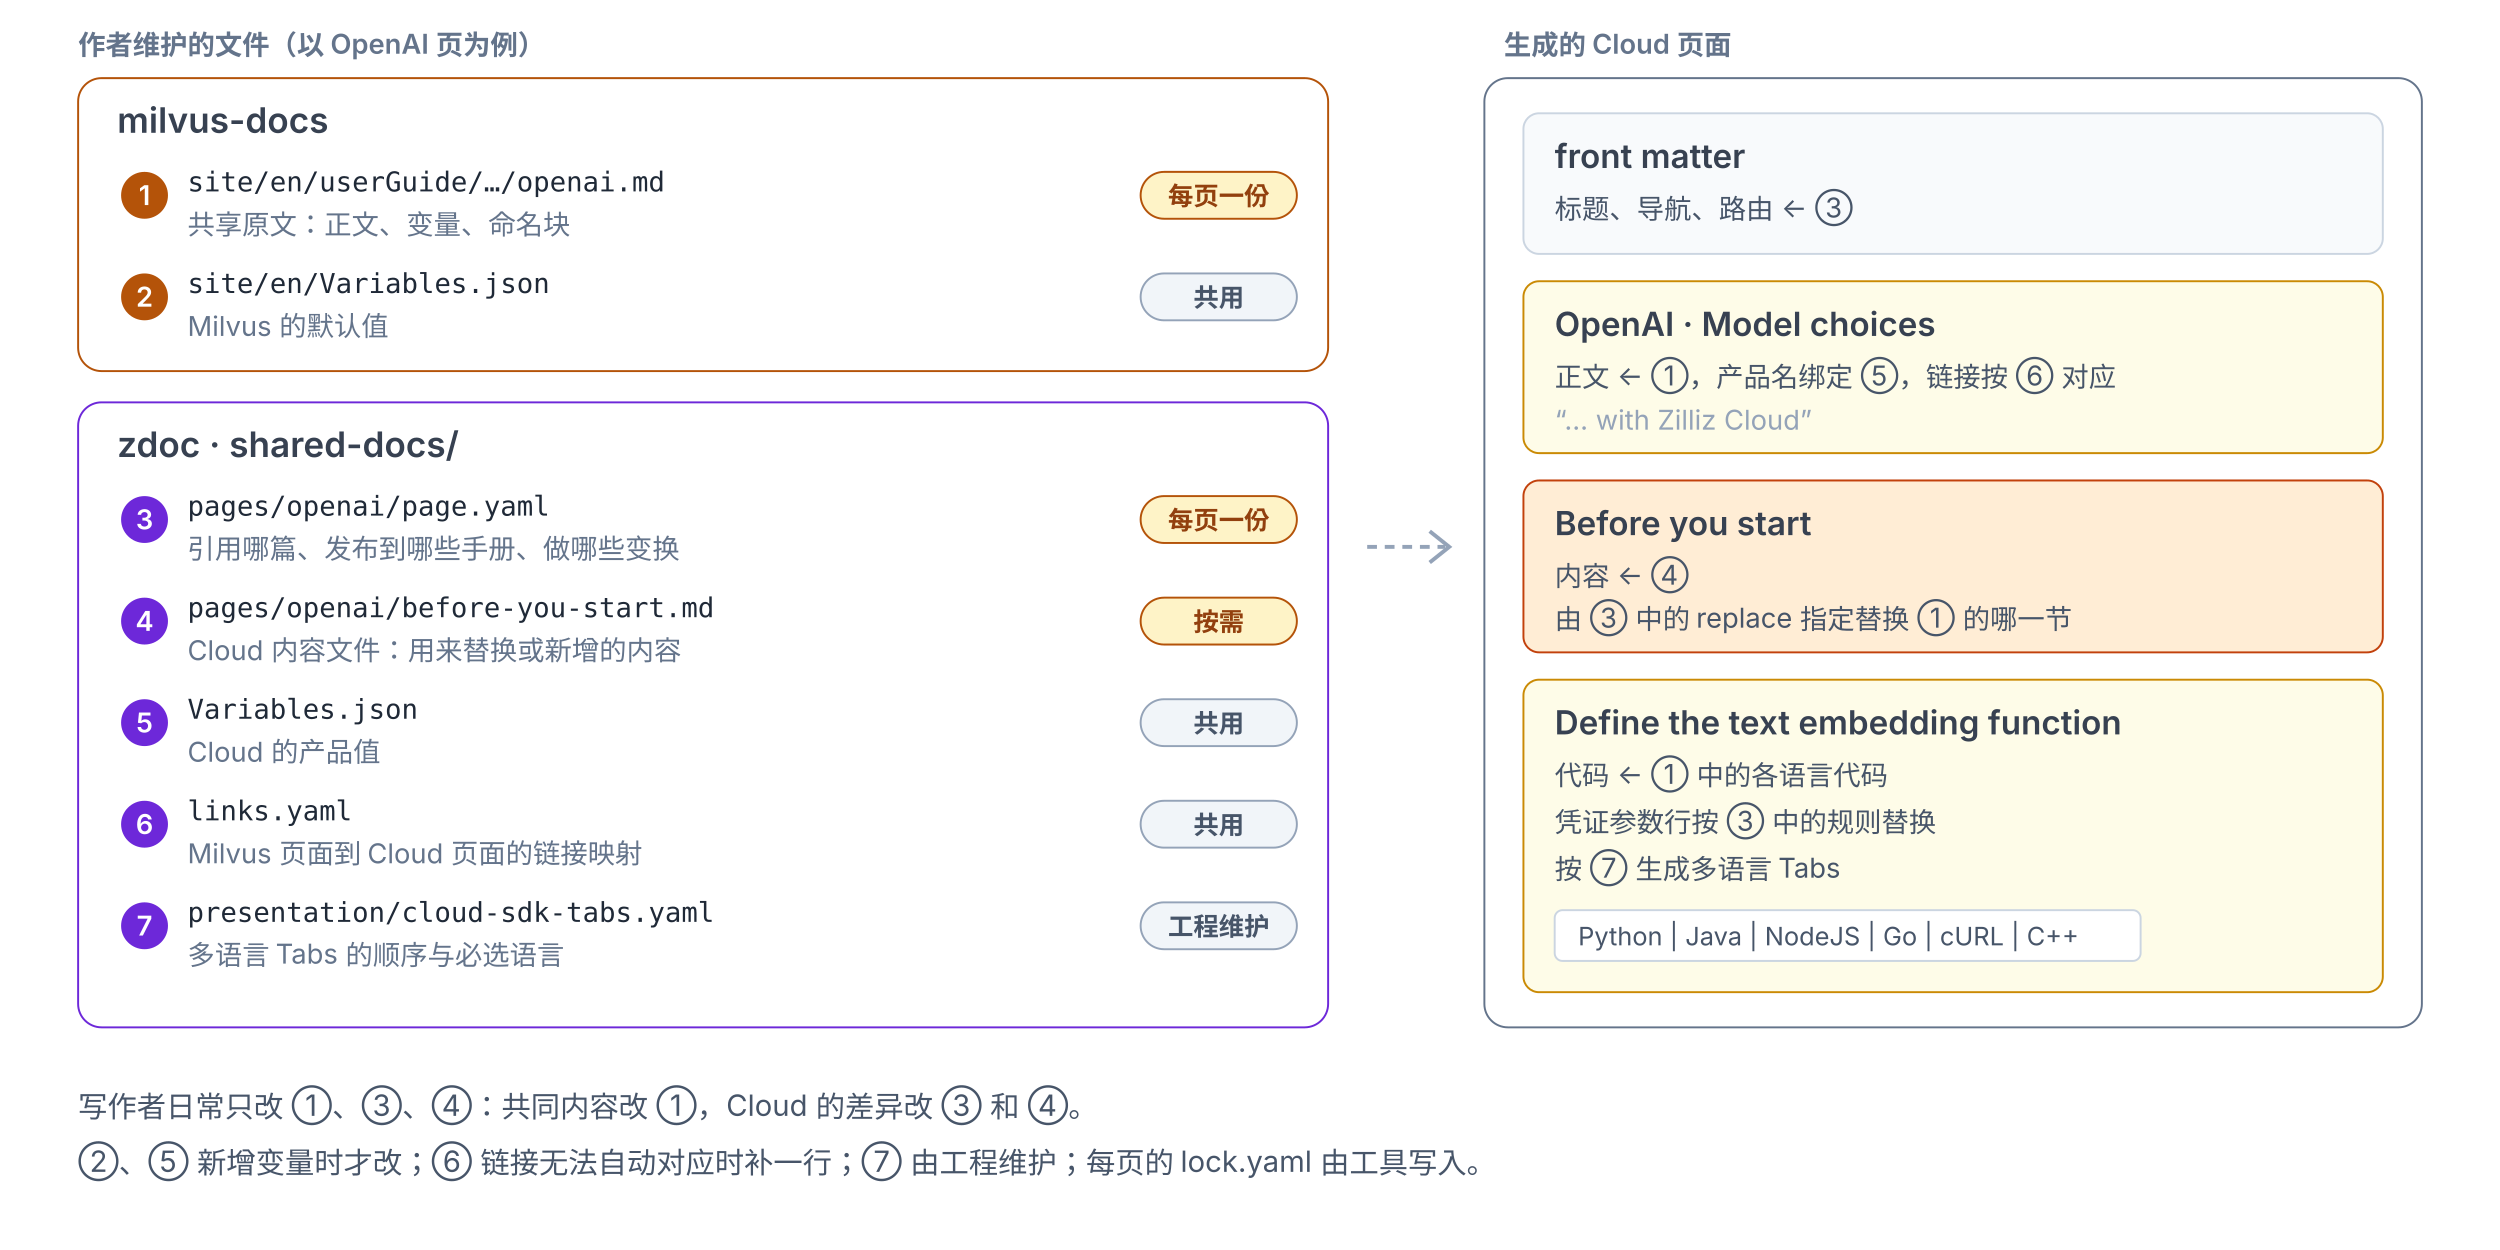
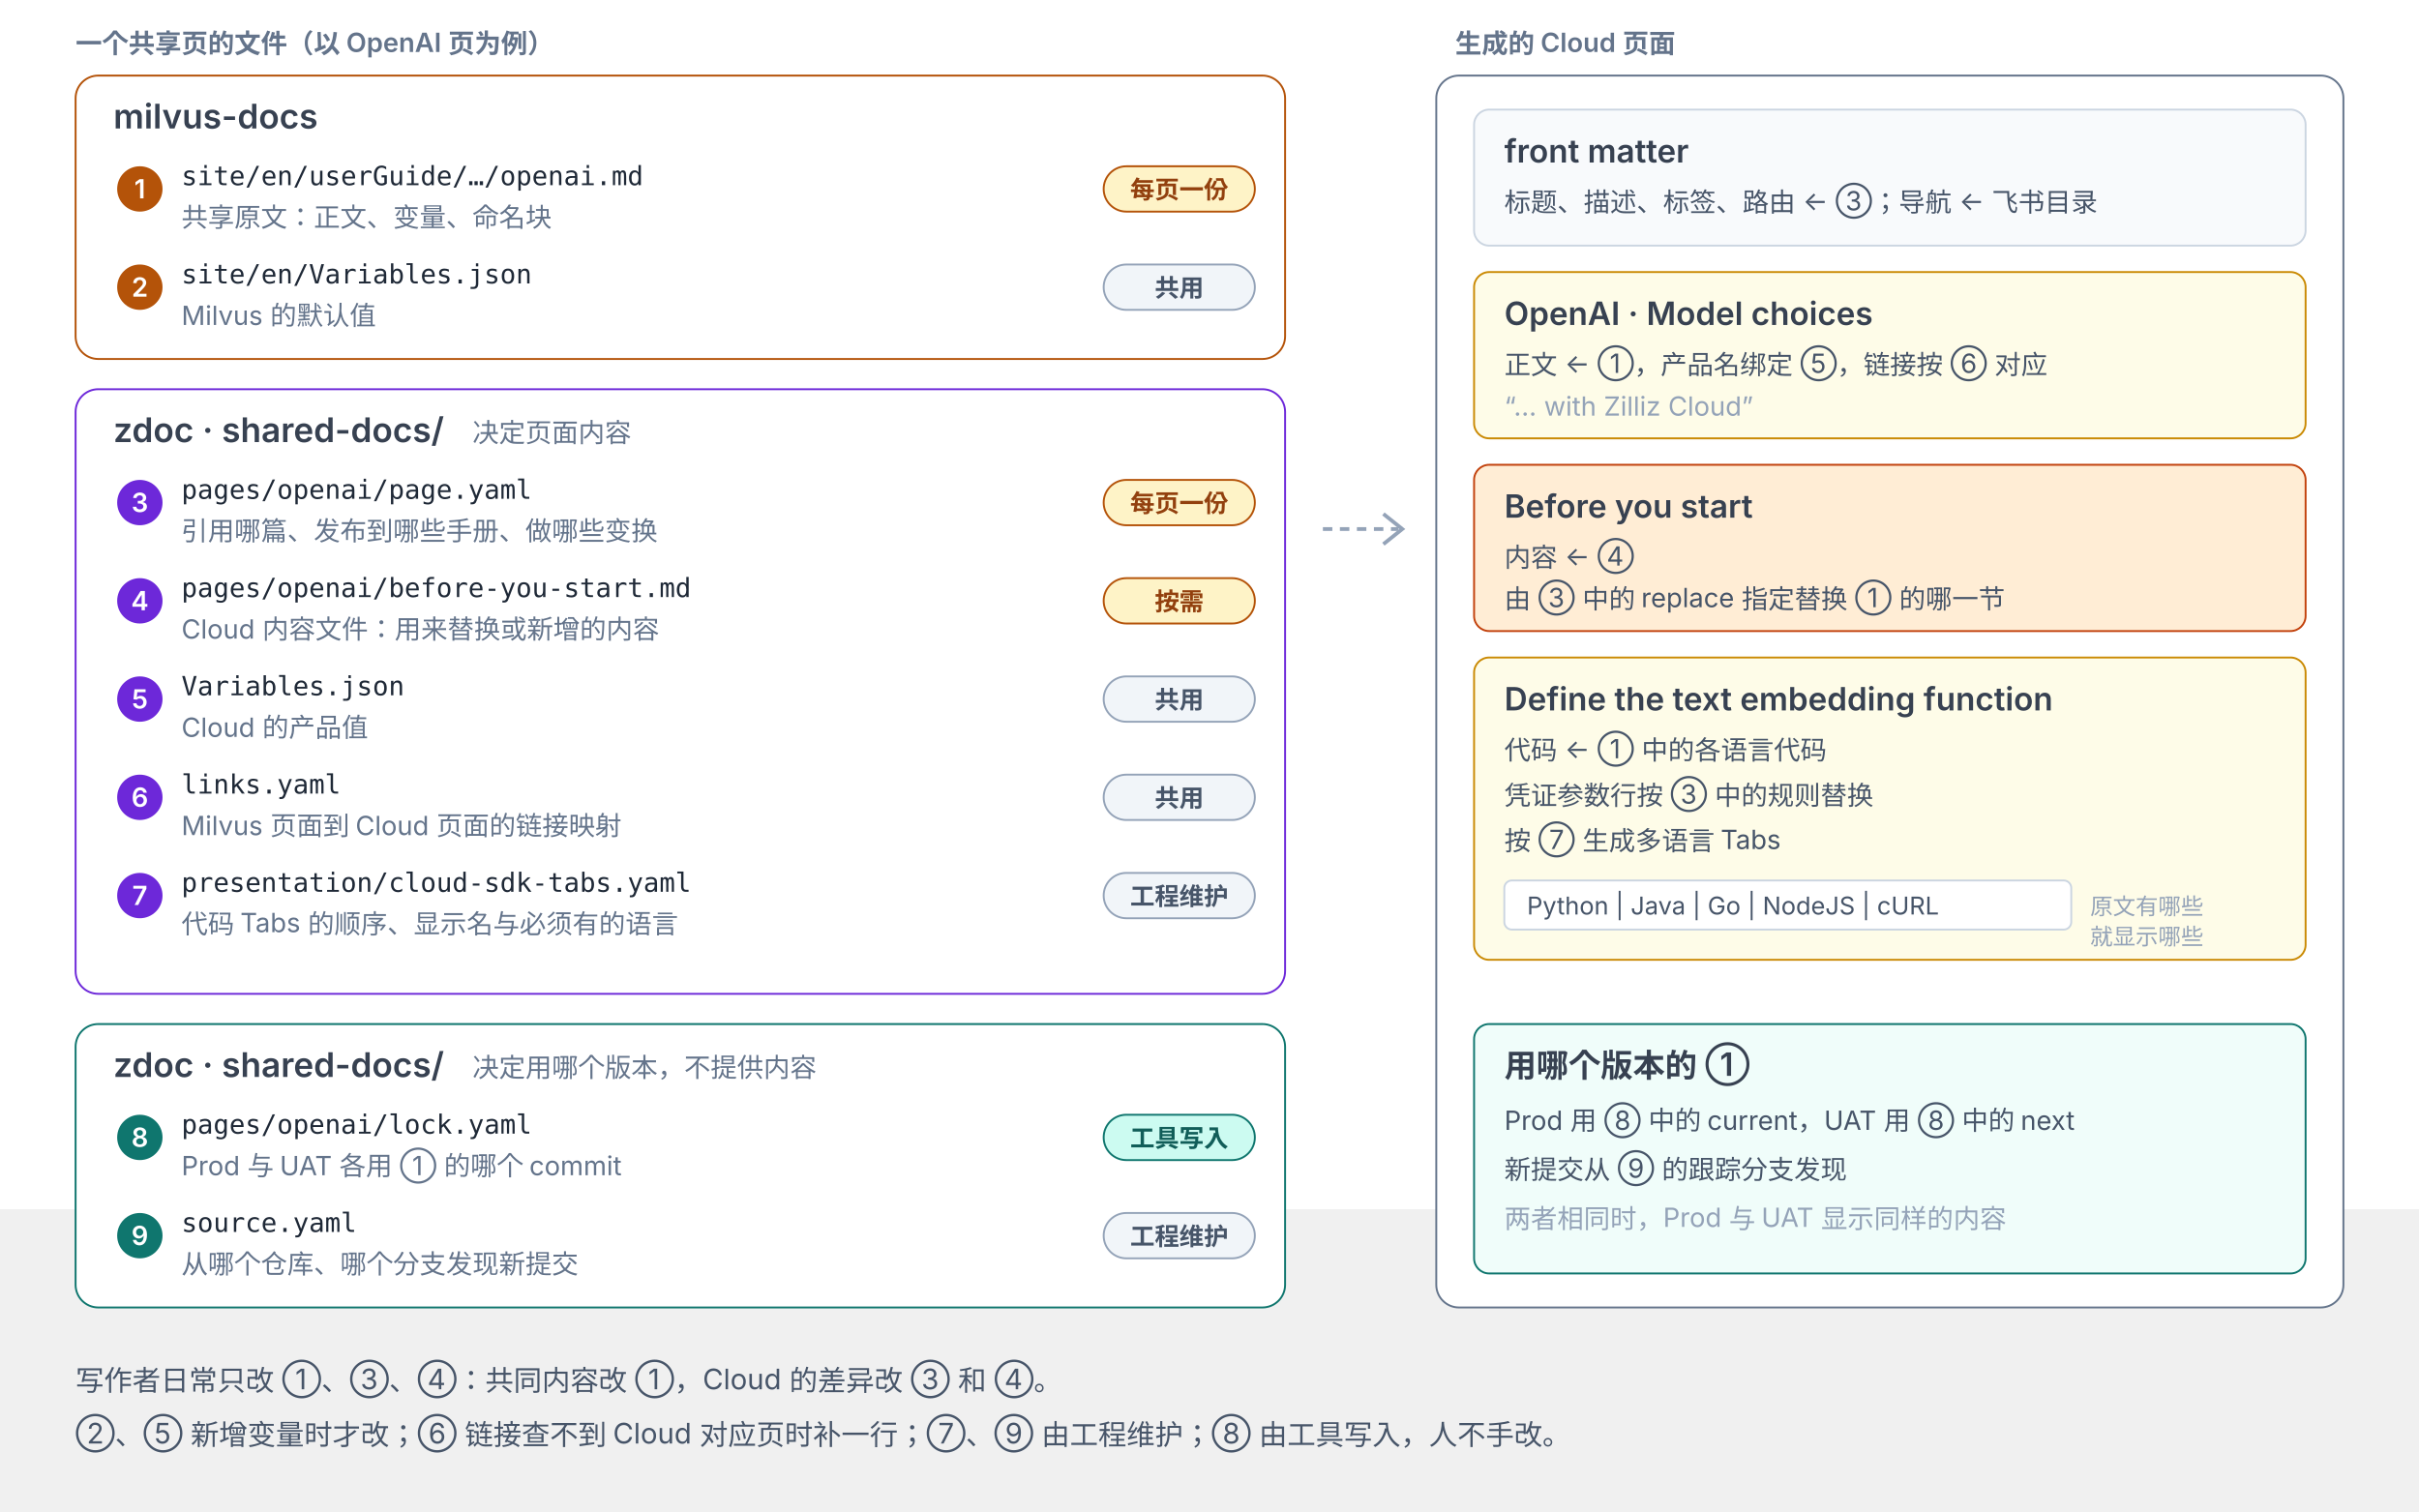
- <svg xmlns="http://www.w3.org/2000/svg" width="768" height="384" viewBox="0 0 1280 640" role="img" aria-labelledby="title desc">
+ <svg xmlns="http://www.w3.org/2000/svg" width="768" height="480" viewBox="0 0 1280 800" role="img" aria-labelledby="title desc">
  <defs>
    <style>text{font-family:-apple-system,BlinkMacSystemFont,'PingFang SC','Microsoft YaHei',sans-serif;fill:#374151;}.grp{font-size:18px;font-weight:600;}.file{font-family:'SF Mono',Menlo,Consolas,monospace;font-size:14px;fill:#1f2937;}.d{font-size:14px;fill:#64748b;}.num{font-size:14px;font-weight:600;fill:#ffffff;text-anchor:middle;}.chip{font-size:13px;font-weight:600;text-anchor:middle;}.sec{font-size:17px;font-weight:600;}.from{font-size:14px;fill:#475569;}.note{font-size:15px;fill:#475569;}</style>
  </defs>
  <rect width="1280" height="640" fill="#ffffff" />
-   <text x="40" y="28" class="d" style="font-weight:600">作者维护的文件（以 OpenAI 页为例）</text>
+   <text x="40" y="28" class="d" style="font-weight:600">一个共享页的文件（以 OpenAI 页为例）</text>
  <text x="770" y="28" class="d" style="font-weight:600">生成的 Cloud 页面</text>
  <rect x="40" y="40" width="640" height="150" rx="12" fill="#ffffff" stroke="#b45309" />
  <text x="60" y="68" class="grp">milvus-docs</text>
  <g>
    <circle cx="74" cy="100" r="12" fill="#b45309" />
    <text x="74" y="105" class="num">1</text>
    <text x="96" y="98" class="file">site/en/userGuide/…/openai.md</text>
    <text x="96" y="120" class="d">共享原文：正文、变量、命名块</text>
    <rect x="584" y="88" width="80" height="24" rx="12" fill="#fef3c7" stroke="#b45309" />
    <text x="624" y="105" class="chip" style="fill:#92400e">每页一份</text>
  </g>
  <g>
    <circle cx="74" cy="152" r="12" fill="#b45309" />
    <text x="74" y="157" class="num">2</text>
    <text x="96" y="150" class="file">site/en/Variables.json</text>
    <text x="96" y="172" class="d">Milvus 的默认值</text>
    <rect x="584" y="140" width="80" height="24" rx="12" fill="#f1f5f9" stroke="#94a3b8" />
    <text x="624" y="157" class="chip" style="fill:#475569">共用</text>
  </g>
  <rect x="40" y="206" width="640" height="320" rx="12" fill="#ffffff" stroke="#6d28d9" />
  <text x="60" y="234" class="grp">zdoc · shared-docs/</text>
+   <text x="250" y="234" class="d">决定页面内容</text>
  <g>
    <circle cx="74" cy="266" r="12" fill="#6d28d9" />
    <text x="74" y="271" class="num">3</text>
    <text x="96" y="264" class="file">pages/openai/page.yaml</text>
    <text x="96" y="286" class="d">引用哪篇、发布到哪些手册、做哪些变换</text>
    <rect x="584" y="254" width="80" height="24" rx="12" fill="#fef3c7" stroke="#b45309" />
    <text x="624" y="271" class="chip" style="fill:#92400e">每页一份</text>
  </g>
  <g>
    <circle cx="74" cy="318" r="12" fill="#6d28d9" />
    <text x="74" y="323" class="num">4</text>
    <text x="96" y="316" class="file">pages/openai/before-you-start.md</text>
    <text x="96" y="338" class="d">Cloud 内容文件：用来替换或新增的内容</text>
    <rect x="584" y="306" width="80" height="24" rx="12" fill="#fef3c7" stroke="#b45309" />
    <text x="624" y="323" class="chip" style="fill:#92400e">按需</text>
  </g>
  <g>
    <circle cx="74" cy="370" r="12" fill="#6d28d9" />
    <text x="74" y="375" class="num">5</text>
    <text x="96" y="368" class="file">Variables.json</text>
    <text x="96" y="390" class="d">Cloud 的产品值</text>
    <rect x="584" y="358" width="80" height="24" rx="12" fill="#f1f5f9" stroke="#94a3b8" />
    <text x="624" y="375" class="chip" style="fill:#475569">共用</text>
  </g>
  <g>
    <circle cx="74" cy="422" r="12" fill="#6d28d9" />
    <text x="74" y="427" class="num">6</text>
    <text x="96" y="420" class="file">links.yaml</text>
    <text x="96" y="442" class="d">Milvus 页面到 Cloud 页面的链接映射</text>
    <rect x="584" y="410" width="80" height="24" rx="12" fill="#f1f5f9" stroke="#94a3b8" />
    <text x="624" y="427" class="chip" style="fill:#475569">共用</text>
  </g>
  <g>
    <circle cx="74" cy="474" r="12" fill="#6d28d9" />
    <text x="74" y="479" class="num">7</text>
    <text x="96" y="472" class="file">presentation/cloud-sdk-tabs.yaml</text>
-     <text x="96" y="494" class="d">多语言 Tabs 的顺序与必选语言</text>
+     <text x="96" y="494" class="d">代码 Tabs 的顺序、显示名与必须有的语言</text>
    <rect x="584" y="462" width="80" height="24" rx="12" fill="#f1f5f9" stroke="#94a3b8" />
    <text x="624" y="479" class="chip" style="fill:#475569">工程维护</text>
  </g>
+   <rect x="40" y="542" width="640" height="150" rx="12" fill="#ffffff" stroke="#0f766e" />
+   <text x="60" y="570" class="grp">zdoc · shared-docs/</text>
+   <text x="250" y="570" class="d">决定用哪个版本，不提供内容</text>
+   <g>
+     <circle cx="74" cy="602" r="12" fill="#0f766e" />
+     <text x="74" y="607" class="num">8</text>
+     <text x="96" y="600" class="file">pages/openai/lock.yaml</text>
+     <text x="96" y="622" class="d">Prod 与 UAT 各用 ① 的哪个 commit</text>
+     <rect x="584" y="590" width="80" height="24" rx="12" fill="#ccfbf1" stroke="#0f766e" />
+     <text x="624" y="607" class="chip" style="fill:#115e59">工具写入</text>
+   </g>
+   <g>
+     <circle cx="74" cy="654" r="12" fill="#0f766e" />
+     <text x="74" y="659" class="num">9</text>
+     <text x="96" y="652" class="file">source.yaml</text>
+     <text x="96" y="674" class="d">从哪个仓库、哪个分支发现新提交</text>
+     <rect x="584" y="642" width="80" height="24" rx="12" fill="#f1f5f9" stroke="#94a3b8" />
+     <text x="624" y="659" class="chip" style="fill:#475569">工程维护</text>
+   </g>
  <path d="M700 280 H740" stroke="#94a3b8" stroke-width="2" stroke-dasharray="5 4" />
  <path d="M732 272 L742 280 L732 288" fill="none" stroke="#94a3b8" stroke-width="2" />
-   <rect x="760" y="40" width="480" height="486" rx="12" fill="#ffffff" stroke="#64748b" />
+   <rect x="760" y="40" width="480" height="652" rx="12" fill="#ffffff" stroke="#64748b" />
  <rect x="780" y="58" width="440" height="72" rx="8" fill="#f8fafc" stroke="#cbd5e1" />
  <text x="796" y="86" class="sec">front matter</text>
-   <text x="796" y="112" class="from">标题、导航、路由 ← ③</text>
+   <text x="796" y="112" class="from">标题、描述、标签、路由 ← ③；导航 ← 飞书目录</text>
  <rect x="780" y="144" width="440" height="88" rx="8" fill="#fefce8" stroke="#ca8a04" />
  <text x="796" y="172" class="sec">OpenAI · Model choices</text>
  <text x="796" y="198" class="from">正文 ← ①，产品名绑定 ⑤，链接按 ⑥ 对应</text>
  <text x="796" y="220" class="from" style="fill:#94a3b8">“… with Zilliz Cloud”</text>
  <rect x="780" y="246" width="440" height="88" rx="8" fill="#ffedd5" stroke="#c2410c" />
  <text x="796" y="274" class="sec">Before you start</text>
  <text x="796" y="300" class="from">内容 ← ④</text>
  <text x="796" y="322" class="from">由 ③ 中的 replace 指定替换 ① 的哪一节</text>
  <rect x="780" y="348" width="440" height="160" rx="8" fill="#fefce8" stroke="#ca8a04" />
  <text x="796" y="376" class="sec">Define the text embedding function</text>
  <text x="796" y="402" class="from">代码 ← ① 中的各语言代码</text>
  <text x="796" y="426" class="from">凭证参数行按 ③ 中的规则替换</text>
  <text x="796" y="450" class="from">按 ⑦ 生成多语言 Tabs</text>
  <rect x="796" y="466" width="300" height="26" rx="4" fill="#ffffff" stroke="#cbd5e1" />
-   <text x="808" y="484" class="from" style="font-size:13px">Python | Java | NodeJS | Go | cURL | C++</text>
-   <text x="40" y="572" class="note">写作者日常只改 ①、③、④：共同内容改 ①，Cloud 的差异改 ③ 和 ④。</text>
-   <text x="40" y="600" class="note">②、⑤ 新增变量时才改；⑥ 链接无法自动对应时补一行；⑦ 由工程维护；每页的 lock.yaml 由工具写入。</text>
+   <text x="808" y="484" class="from" style="font-size:13px">Python | Java | Go | NodeJS | cURL</text>
+   <text x="1106" y="484" class="from" style="font-size:12px;fill:#94a3b8">原文有哪些</text>
+   <text x="1106" y="500" class="from" style="font-size:12px;fill:#94a3b8">就显示哪些</text>
+   <rect x="780" y="542" width="440" height="132" rx="8" fill="#f0fdfa" stroke="#0f766e" />
+   <text x="796" y="570" class="sec">用哪个版本的 ①</text>
+   <text x="796" y="598" class="from">Prod 用 ⑧ 中的 current，UAT 用 ⑧ 中的 next</text>
+   <text x="796" y="624" class="from">新提交从 ⑨ 的跟踪分支发现</text>
+   <text x="796" y="650" class="from" style="fill:#94a3b8">两者相同时，Prod 与 UAT 显示同样的内容</text>
+   <text x="40" y="736" class="note">写作者日常只改 ①、③、④：共同内容改 ①，Cloud 的差异改 ③ 和 ④。</text>
+   <text x="40" y="764" class="note">②、⑤ 新增变量时才改；⑥ 链接查不到 Cloud 对应页时补一行；⑦、⑨ 由工程维护；⑧ 由工具写入，人不手改。</text>
</svg>
